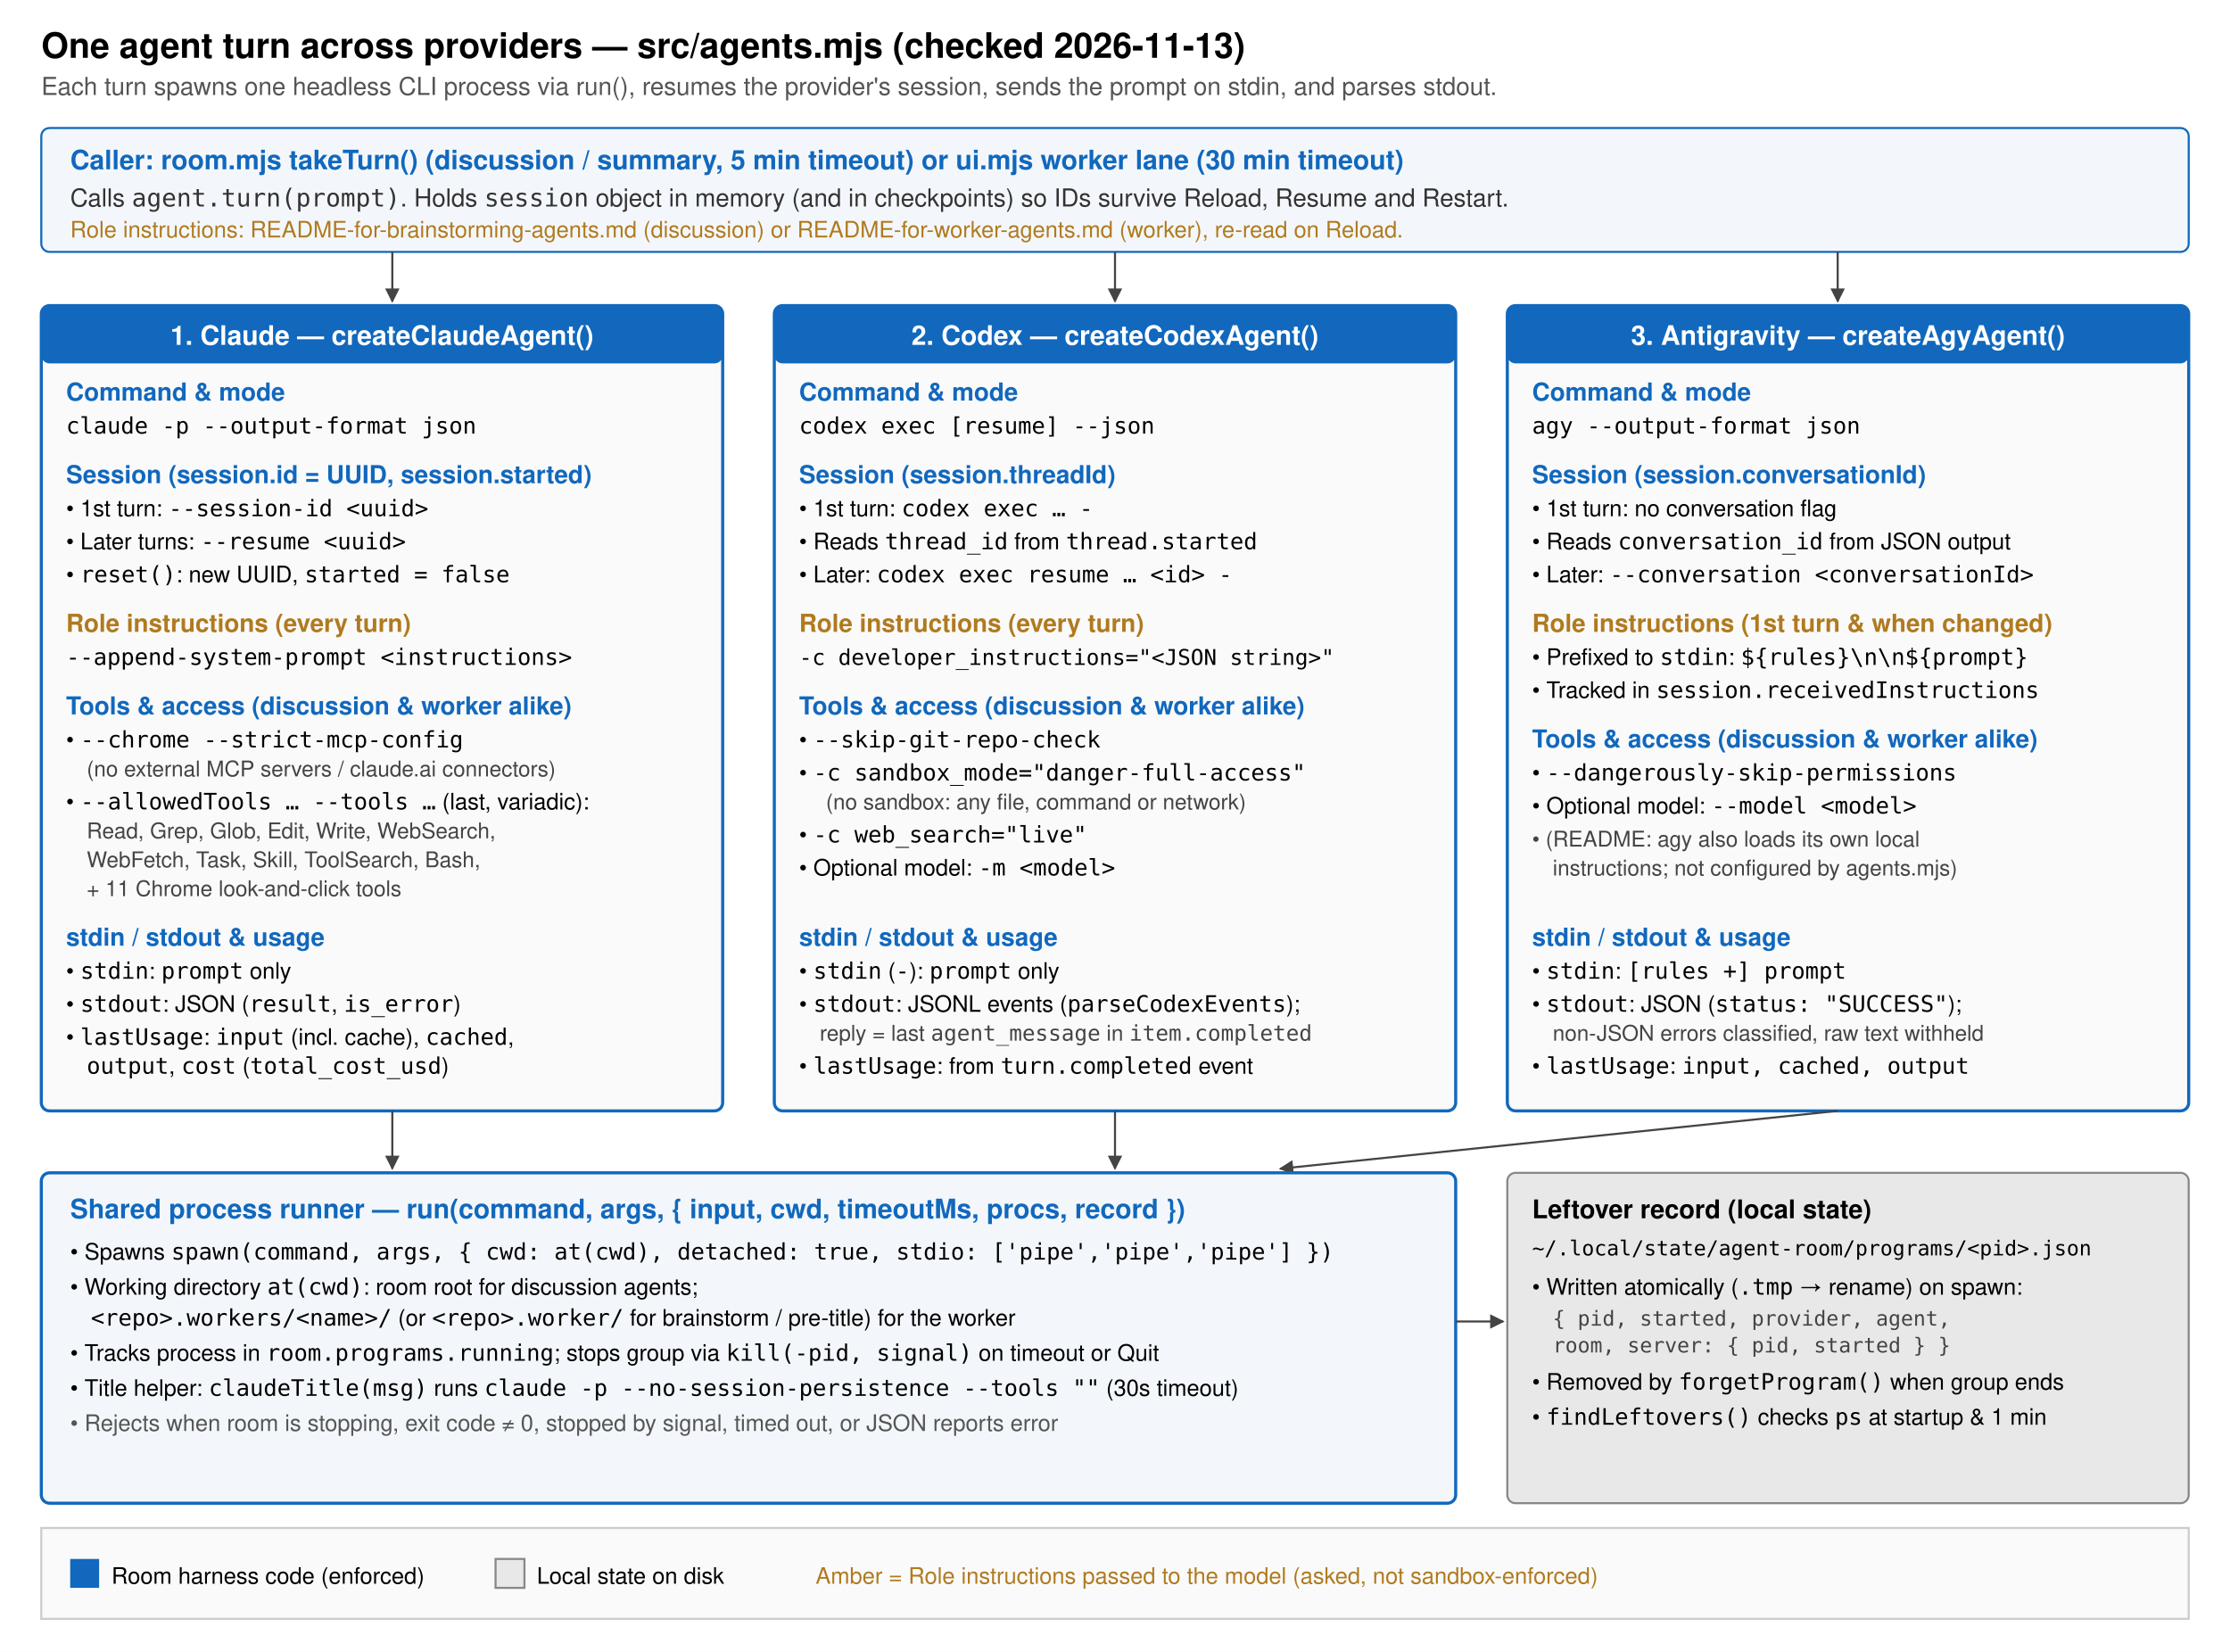
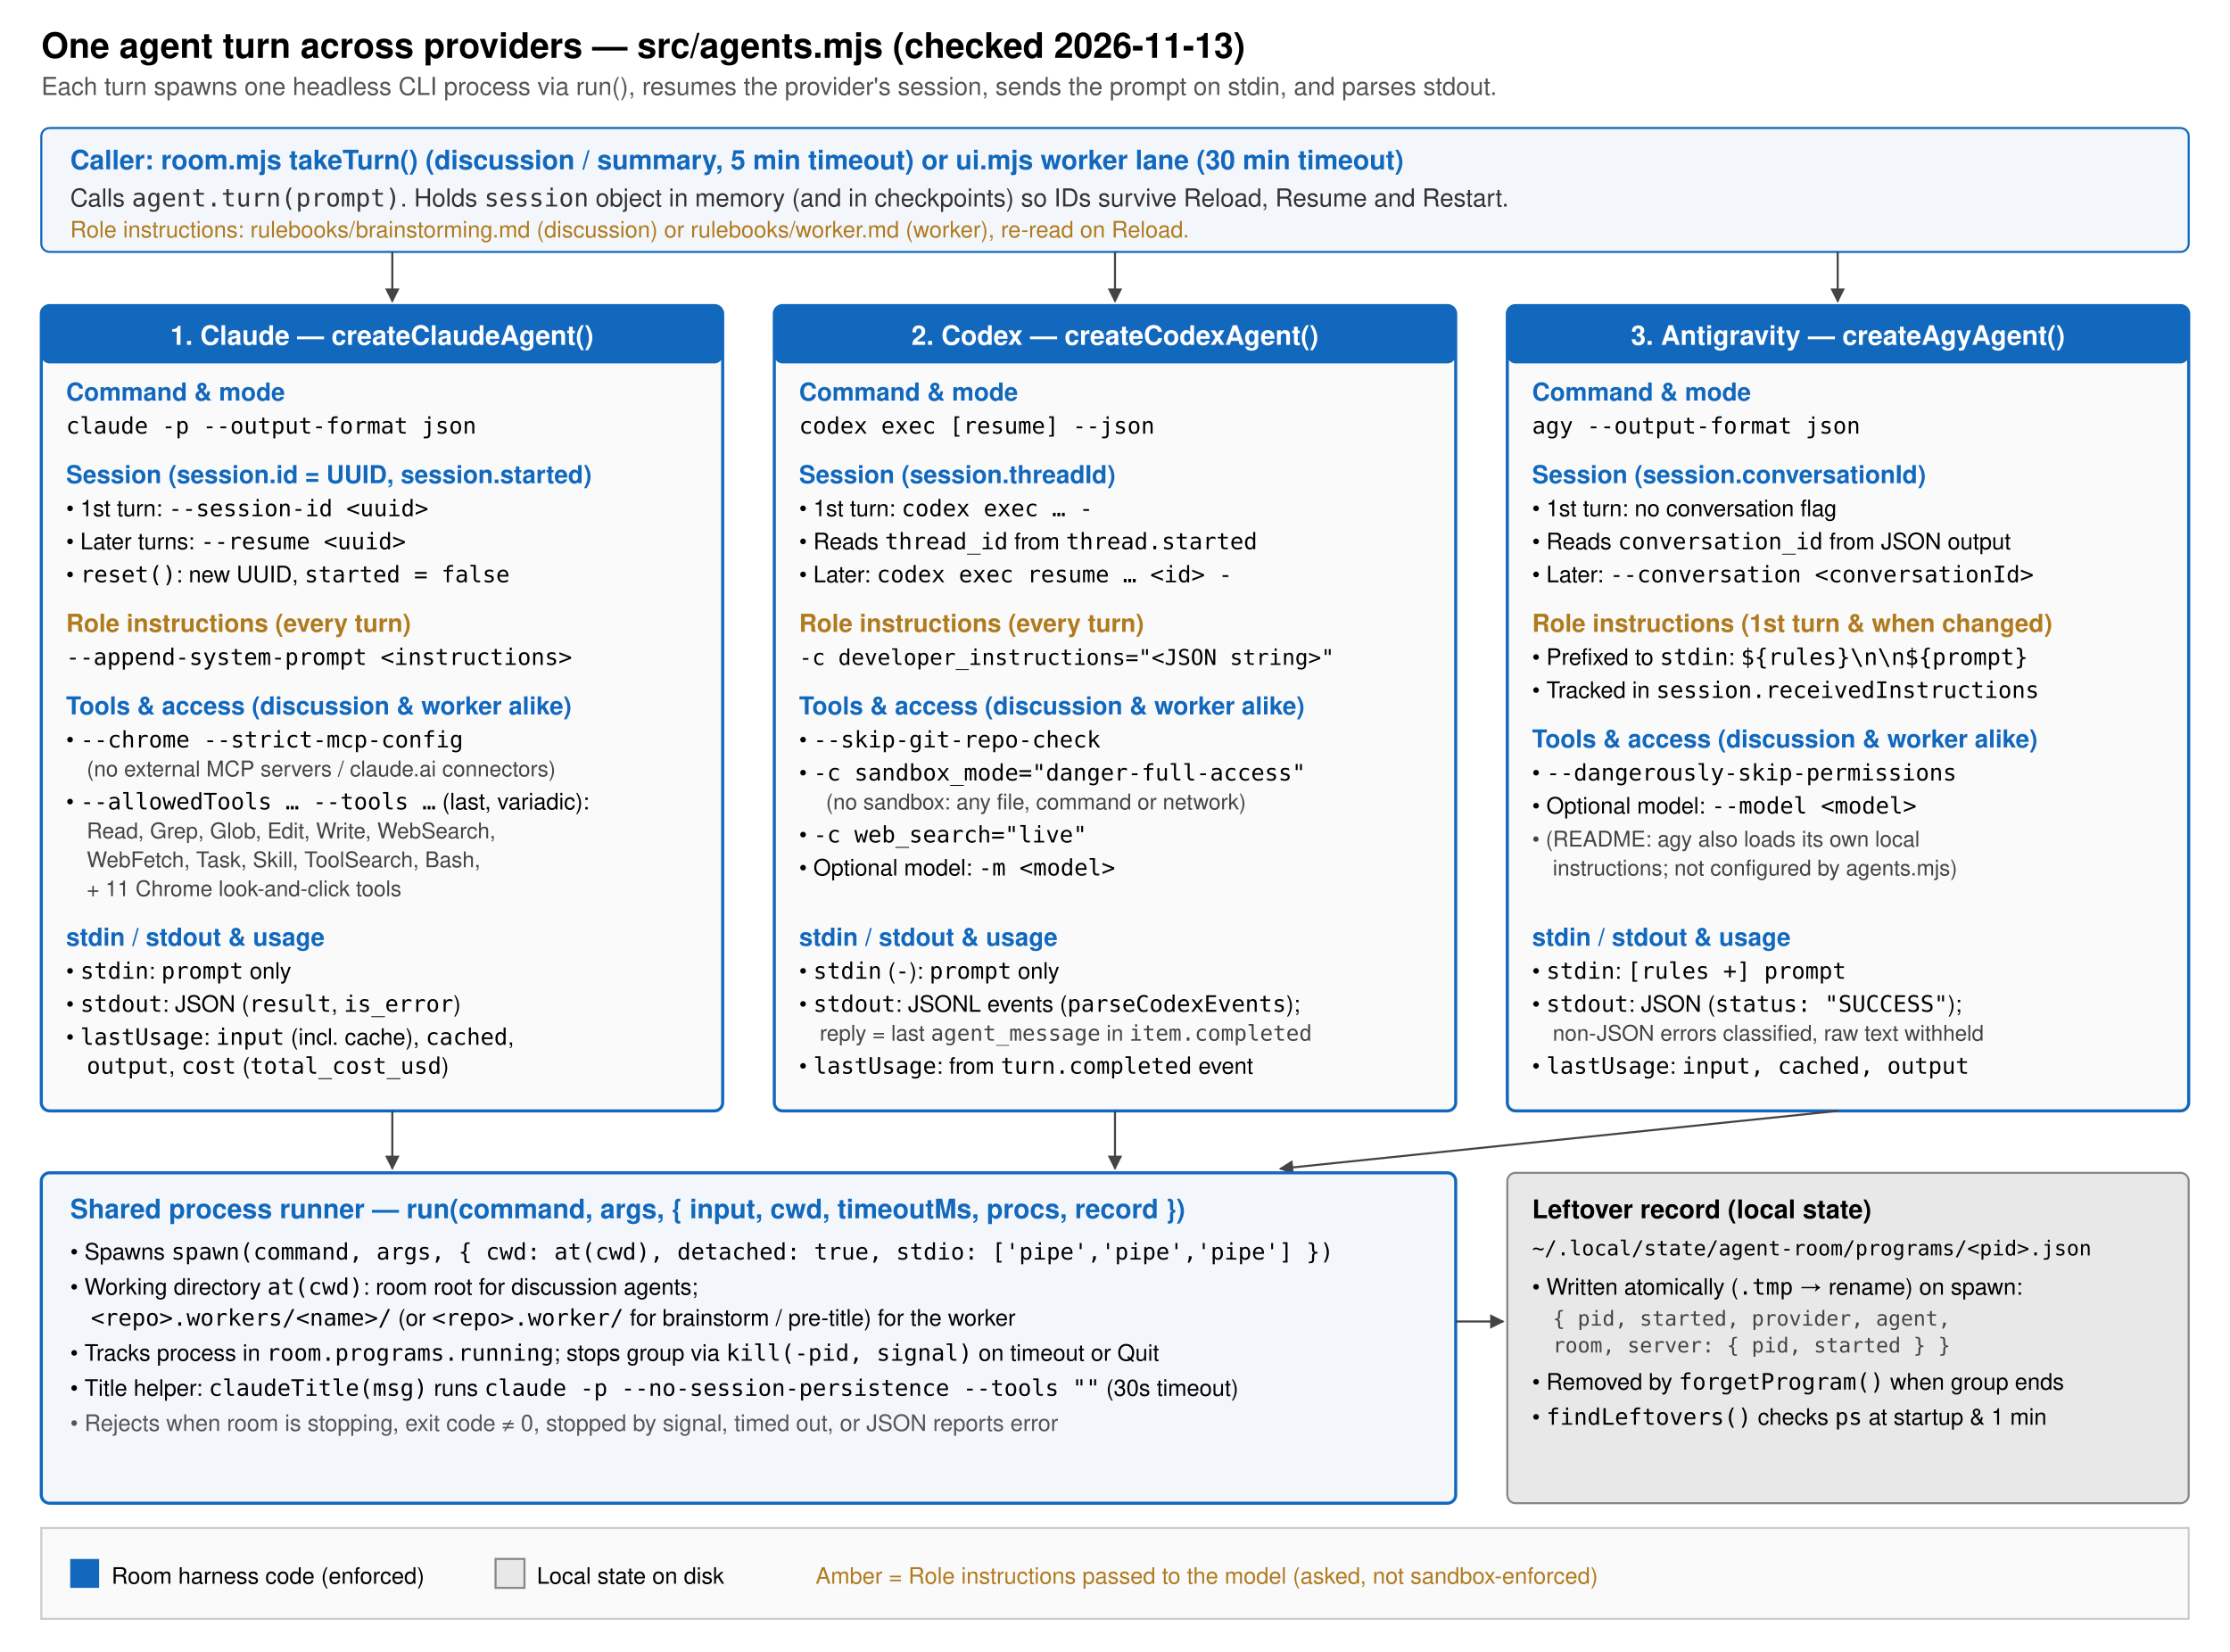
<svg xmlns="http://www.w3.org/2000/svg" viewBox="0 0 1080 800" font-family="Helvetica, Arial, sans-serif" font-size="12">
  <defs>
    <marker id="a" viewBox="0 0 10 10" refX="9" refY="5" markerWidth="7" markerHeight="7" orient="auto">
      <path d="M0,0 L10,5 L0,10 z" fill="#444" />
    </marker>
  </defs>
  <rect width="1080" height="800" fill="#fff" />
  <text x="20" y="28" font-size="17" font-weight="bold">One agent turn across providers — src/agents.mjs (checked 2026-11-13)</text>
  <text x="20" y="46" font-size="12" fill="#555">Each turn spawns one headless CLI process via run(), resumes the provider's session, sends the prompt on stdin, and parses stdout.</text>
  <rect x="20" y="62" width="1040" height="60" rx="4" fill="#f3f7fb" stroke="#1168bd" />
  <text x="34" y="82" fill="#1168bd" font-weight="bold" font-size="13">Caller: room.mjs takeTurn() (discussion / summary, 5 min timeout) or ui.mjs worker lane (30 min timeout)</text>
  <text x="34" y="100" fill="#333">Calls <tspan font-family="monospace">agent.turn(prompt)</tspan>. Holds <tspan font-family="monospace">session</tspan> object in memory (and in checkpoints) so IDs survive Reload, Resume and Restart.</text>
-   <text x="34" y="115" fill="#b07a1f" font-size="11">Role instructions: README-for-brainstorming-agents.md (discussion) or README-for-worker-agents.md (worker), re-read on Reload.</text>
+   <text x="34" y="115" fill="#b07a1f" font-size="11">Role instructions: rulebooks/brainstorming.md (discussion) or rulebooks/worker.md (worker), re-read on Reload.</text>
  <line x1="190" y1="122" x2="190" y2="146" stroke="#444" marker-end="url(#a)" />
  <line x1="540" y1="122" x2="540" y2="146" stroke="#444" marker-end="url(#a)" />
  <line x1="890" y1="122" x2="890" y2="146" stroke="#444" marker-end="url(#a)" />
  <rect x="20" y="148" width="330" height="390" rx="4" fill="#fafafa" stroke="#1168bd" stroke-width="1.5" />
  <rect x="20" y="148" width="330" height="28" rx="4" fill="#1168bd" />
  <text x="185" y="167" fill="#fff" text-anchor="middle" font-weight="bold" font-size="13">1. Claude — createClaudeAgent()</text>
  <text x="32" y="194" font-weight="bold" fill="#1168bd">Command &amp; mode</text>
  <text x="32" y="210" font-family="monospace" font-size="11">claude -p --output-format json</text>
  <text x="32" y="234" font-weight="bold" fill="#1168bd">Session (session.id = UUID, session.started)</text>
  <text x="32" y="250" font-size="11">• 1st turn: <tspan font-family="monospace">--session-id &lt;uuid&gt;</tspan>
  </text>
  <text x="32" y="266" font-size="11">• Later turns: <tspan font-family="monospace">--resume &lt;uuid&gt;</tspan>
  </text>
  <text x="32" y="282" font-size="11">• <tspan font-family="monospace">reset()</tspan>: new UUID, <tspan font-family="monospace">started = false</tspan>
  </text>
  <text x="32" y="306" font-weight="bold" fill="#b07a1f">Role instructions (every turn)</text>
  <text x="32" y="322" font-family="monospace" font-size="11">--append-system-prompt &lt;instructions&gt;</text>
  <text x="32" y="346" font-weight="bold" fill="#1168bd">Tools &amp; access (discussion &amp; worker alike)</text>
  <text x="32" y="362" font-size="11">• <tspan font-family="monospace">--chrome --strict-mcp-config</tspan>
  </text>
  <text x="42" y="376" font-size="10.5" fill="#444">(no external MCP servers / claude.ai connectors)</text>
  <text x="32" y="392" font-size="11">• <tspan font-family="monospace">--allowedTools … --tools …</tspan> (last, variadic):</text>
  <text x="42" y="406" font-size="10.5" fill="#444">Read, Grep, Glob, Edit, Write, WebSearch,</text>
  <text x="42" y="420" font-size="10.5" fill="#444">WebFetch, Task, Skill, ToolSearch, Bash,</text>
  <text x="42" y="434" font-size="10.5" fill="#444">+ 11 Chrome look-and-click tools</text>
  <text x="32" y="458" font-weight="bold" fill="#1168bd">stdin / stdout &amp; usage</text>
  <text x="32" y="474" font-size="11">• <tspan font-family="monospace">stdin</tspan>: <tspan font-family="monospace">prompt</tspan> only</text>
  <text x="32" y="490" font-size="11">• <tspan font-family="monospace">stdout</tspan>: JSON (<tspan font-family="monospace">result</tspan>, <tspan font-family="monospace">is_error</tspan>)</text>
  <text x="32" y="506" font-size="11">• <tspan font-family="monospace">lastUsage</tspan>: <tspan font-family="monospace">input</tspan> (incl. cache), <tspan font-family="monospace">cached</tspan>,</text>
  <text x="42" y="520" font-size="11">
    <tspan font-family="monospace">output</tspan>, <tspan font-family="monospace">cost</tspan> (<tspan font-family="monospace">total_cost_usd</tspan>)</text>
  <rect x="375" y="148" width="330" height="390" rx="4" fill="#fafafa" stroke="#1168bd" stroke-width="1.5" />
  <rect x="375" y="148" width="330" height="28" rx="4" fill="#1168bd" />
  <text x="540" y="167" fill="#fff" text-anchor="middle" font-weight="bold" font-size="13">2. Codex — createCodexAgent()</text>
  <text x="387" y="194" font-weight="bold" fill="#1168bd">Command &amp; mode</text>
  <text x="387" y="210" font-family="monospace" font-size="11">codex exec [resume] --json</text>
  <text x="387" y="234" font-weight="bold" fill="#1168bd">Session (session.threadId)</text>
  <text x="387" y="250" font-size="11">• 1st turn: <tspan font-family="monospace">codex exec … -</tspan>
  </text>
  <text x="387" y="266" font-size="11">• Reads <tspan font-family="monospace">thread_id</tspan> from <tspan font-family="monospace">thread.started</tspan>
  </text>
  <text x="387" y="282" font-size="11">• Later: <tspan font-family="monospace">codex exec resume … &lt;id&gt; -</tspan>
  </text>
  <text x="387" y="306" font-weight="bold" fill="#b07a1f">Role instructions (every turn)</text>
  <text x="387" y="322" font-family="monospace" font-size="10.5">-c developer_instructions="&lt;JSON string&gt;"</text>
  <text x="387" y="346" font-weight="bold" fill="#1168bd">Tools &amp; access (discussion &amp; worker alike)</text>
  <text x="387" y="362" font-size="11">• <tspan font-family="monospace">--skip-git-repo-check</tspan>
  </text>
  <text x="387" y="378" font-size="11">• <tspan font-family="monospace">-c sandbox_mode="danger-full-access"</tspan>
  </text>
  <text x="400" y="392" font-size="10.5" fill="#444">(no sandbox: any file, command or network)</text>
  <text x="387" y="408" font-size="11">• <tspan font-family="monospace">-c web_search="live"</tspan>
  </text>
  <text x="387" y="424" font-size="11">• Optional model: <tspan font-family="monospace">-m &lt;model&gt;</tspan>
  </text>
  <text x="387" y="458" font-weight="bold" fill="#1168bd">stdin / stdout &amp; usage</text>
  <text x="387" y="474" font-size="11">• <tspan font-family="monospace">stdin</tspan> (<tspan font-family="monospace">-</tspan>): <tspan font-family="monospace">prompt</tspan> only</text>
  <text x="387" y="490" font-size="11">• <tspan font-family="monospace">stdout</tspan>: JSONL events (<tspan font-family="monospace">parseCodexEvents</tspan>);</text>
  <text x="397" y="504" font-size="10.5" fill="#444">reply = last <tspan font-family="monospace">agent_message</tspan> in <tspan font-family="monospace">item.completed</tspan>
  </text>
  <text x="387" y="520" font-size="11">• <tspan font-family="monospace">lastUsage</tspan>: from <tspan font-family="monospace">turn.completed</tspan> event</text>
  <rect x="730" y="148" width="330" height="390" rx="4" fill="#fafafa" stroke="#1168bd" stroke-width="1.5" />
  <rect x="730" y="148" width="330" height="28" rx="4" fill="#1168bd" />
  <text x="895" y="167" fill="#fff" text-anchor="middle" font-weight="bold" font-size="13">3. Antigravity — createAgyAgent()</text>
  <text x="742" y="194" font-weight="bold" fill="#1168bd">Command &amp; mode</text>
  <text x="742" y="210" font-family="monospace" font-size="11">agy --output-format json</text>
  <text x="742" y="234" font-weight="bold" fill="#1168bd">Session (session.conversationId)</text>
  <text x="742" y="250" font-size="11">• 1st turn: no conversation flag</text>
  <text x="742" y="266" font-size="11">• Reads <tspan font-family="monospace">conversation_id</tspan> from JSON output</text>
  <text x="742" y="282" font-size="11">• Later: <tspan font-family="monospace">--conversation &lt;conversationId&gt;</tspan>
  </text>
  <text x="742" y="306" font-weight="bold" fill="#b07a1f">Role instructions (1st turn &amp; when changed)</text>
  <text x="742" y="322" font-size="11">• Prefixed to <tspan font-family="monospace">stdin</tspan>: <tspan font-family="monospace">${rules}\n\n${prompt}</tspan>
  </text>
  <text x="742" y="338" font-size="11">• Tracked in <tspan font-family="monospace">session.receivedInstructions</tspan>
  </text>
  <text x="742" y="362" font-weight="bold" fill="#1168bd">Tools &amp; access (discussion &amp; worker alike)</text>
  <text x="742" y="378" font-size="11">• <tspan font-family="monospace">--dangerously-skip-permissions</tspan>
  </text>
  <text x="742" y="394" font-size="11">• Optional model: <tspan font-family="monospace">--model &lt;model&gt;</tspan>
  </text>
  <text x="742" y="410" font-size="10.5" fill="#444">• (README: agy also loads its own local</text>
  <text x="752" y="424" font-size="10.5" fill="#444">instructions; not configured by agents.mjs)</text>
  <text x="742" y="458" font-weight="bold" fill="#1168bd">stdin / stdout &amp; usage</text>
  <text x="742" y="474" font-size="11">• <tspan font-family="monospace">stdin</tspan>: <tspan font-family="monospace">[rules +] prompt</tspan>
  </text>
  <text x="742" y="490" font-size="11">• <tspan font-family="monospace">stdout</tspan>: JSON (<tspan font-family="monospace">status: "SUCCESS"</tspan>);</text>
  <text x="752" y="504" font-size="10.5" fill="#444">non-JSON errors classified, raw text withheld</text>
  <text x="742" y="520" font-size="11">• <tspan font-family="monospace">lastUsage</tspan>: <tspan font-family="monospace">input, cached, output</tspan>
  </text>
  <line x1="190" y1="538" x2="190" y2="566" stroke="#444" marker-end="url(#a)" />
  <line x1="540" y1="538" x2="540" y2="566" stroke="#444" marker-end="url(#a)" />
  <line x1="890" y1="538" x2="620" y2="566" stroke="#444" marker-end="url(#a)" />
  <rect x="20" y="568" width="685" height="160" rx="4" fill="#f3f7fb" stroke="#1168bd" stroke-width="1.5" />
  <text x="34" y="590" fill="#1168bd" font-weight="bold" font-size="13">Shared process runner — run(command, args, { input, cwd, timeoutMs, procs, record })</text>
  <text x="34" y="610" font-size="11">• Spawns <tspan font-family="monospace">spawn(command, args, { cwd: at(cwd), detached: true, stdio: ['pipe','pipe','pipe'] })</tspan>
  </text>
  <text x="34" y="627" font-size="11">• Working directory <tspan font-family="monospace">at(cwd)</tspan>: room root for discussion agents;</text>
  <text x="44" y="642" font-size="11">
    <tspan font-family="monospace">&lt;repo&gt;.workers/&lt;name&gt;/</tspan> (or <tspan font-family="monospace">&lt;repo&gt;.worker/</tspan> for brainstorm / pre-title) for the worker</text>
  <text x="34" y="659" font-size="11">• Tracks process in <tspan font-family="monospace">room.programs.running</tspan>; stops group via <tspan font-family="monospace">kill(-pid, signal)</tspan> on timeout or Quit</text>
  <text x="34" y="676" font-size="11">• Title helper: <tspan font-family="monospace">claudeTitle(msg)</tspan> runs <tspan font-family="monospace">claude -p --no-session-persistence --tools ""</tspan> (30s timeout)</text>
  <text x="34" y="693" font-size="11" fill="#555">• Rejects when room is stopping, exit code ≠ 0, stopped by signal, timed out, or JSON reports error</text>
  <rect x="730" y="568" width="330" height="160" rx="4" fill="#e8e8e8" stroke="#888" />
  <text x="742" y="590" font-weight="bold" font-size="12.5">Leftover record (local state)</text>
  <text x="742" y="608" font-family="monospace" font-size="10">~/.local/state/agent-room/programs/&lt;pid&gt;.json</text>
  <text x="742" y="627" font-size="11">• Written atomically (<tspan font-family="monospace">.tmp</tspan> → rename) on spawn:</text>
  <text x="752" y="642" font-family="monospace" font-size="10" fill="#444">{ pid, started, provider, agent,</text>
  <text x="752" y="655" font-family="monospace" font-size="10" fill="#444">  room, server: { pid, started } }</text>
  <text x="742" y="673" font-size="11">• Removed by <tspan font-family="monospace">forgetProgram()</tspan> when group ends</text>
  <text x="742" y="690" font-size="11">• <tspan font-family="monospace">findLeftovers()</tspan> checks <tspan font-family="monospace">ps</tspan> at startup &amp; 1 min</text>
  <line x1="705" y1="640" x2="728" y2="640" stroke="#444" marker-end="url(#a)" />
  <rect x="20" y="740" width="1040" height="44" fill="#fafafa" stroke="#ccc" />
  <rect x="34" y="755" width="14" height="14" fill="#1168bd" />
  <text x="54" y="767" font-size="11">Room harness code (enforced)</text>
  <rect x="240" y="755" width="14" height="14" fill="#e8e8e8" stroke="#888" />
  <text x="260" y="767" font-size="11">Local state on disk</text>
  <text x="395" y="767" font-size="11" fill="#b07a1f">Amber = Role instructions passed to the model (asked, not sandbox-enforced)</text>
</svg>
